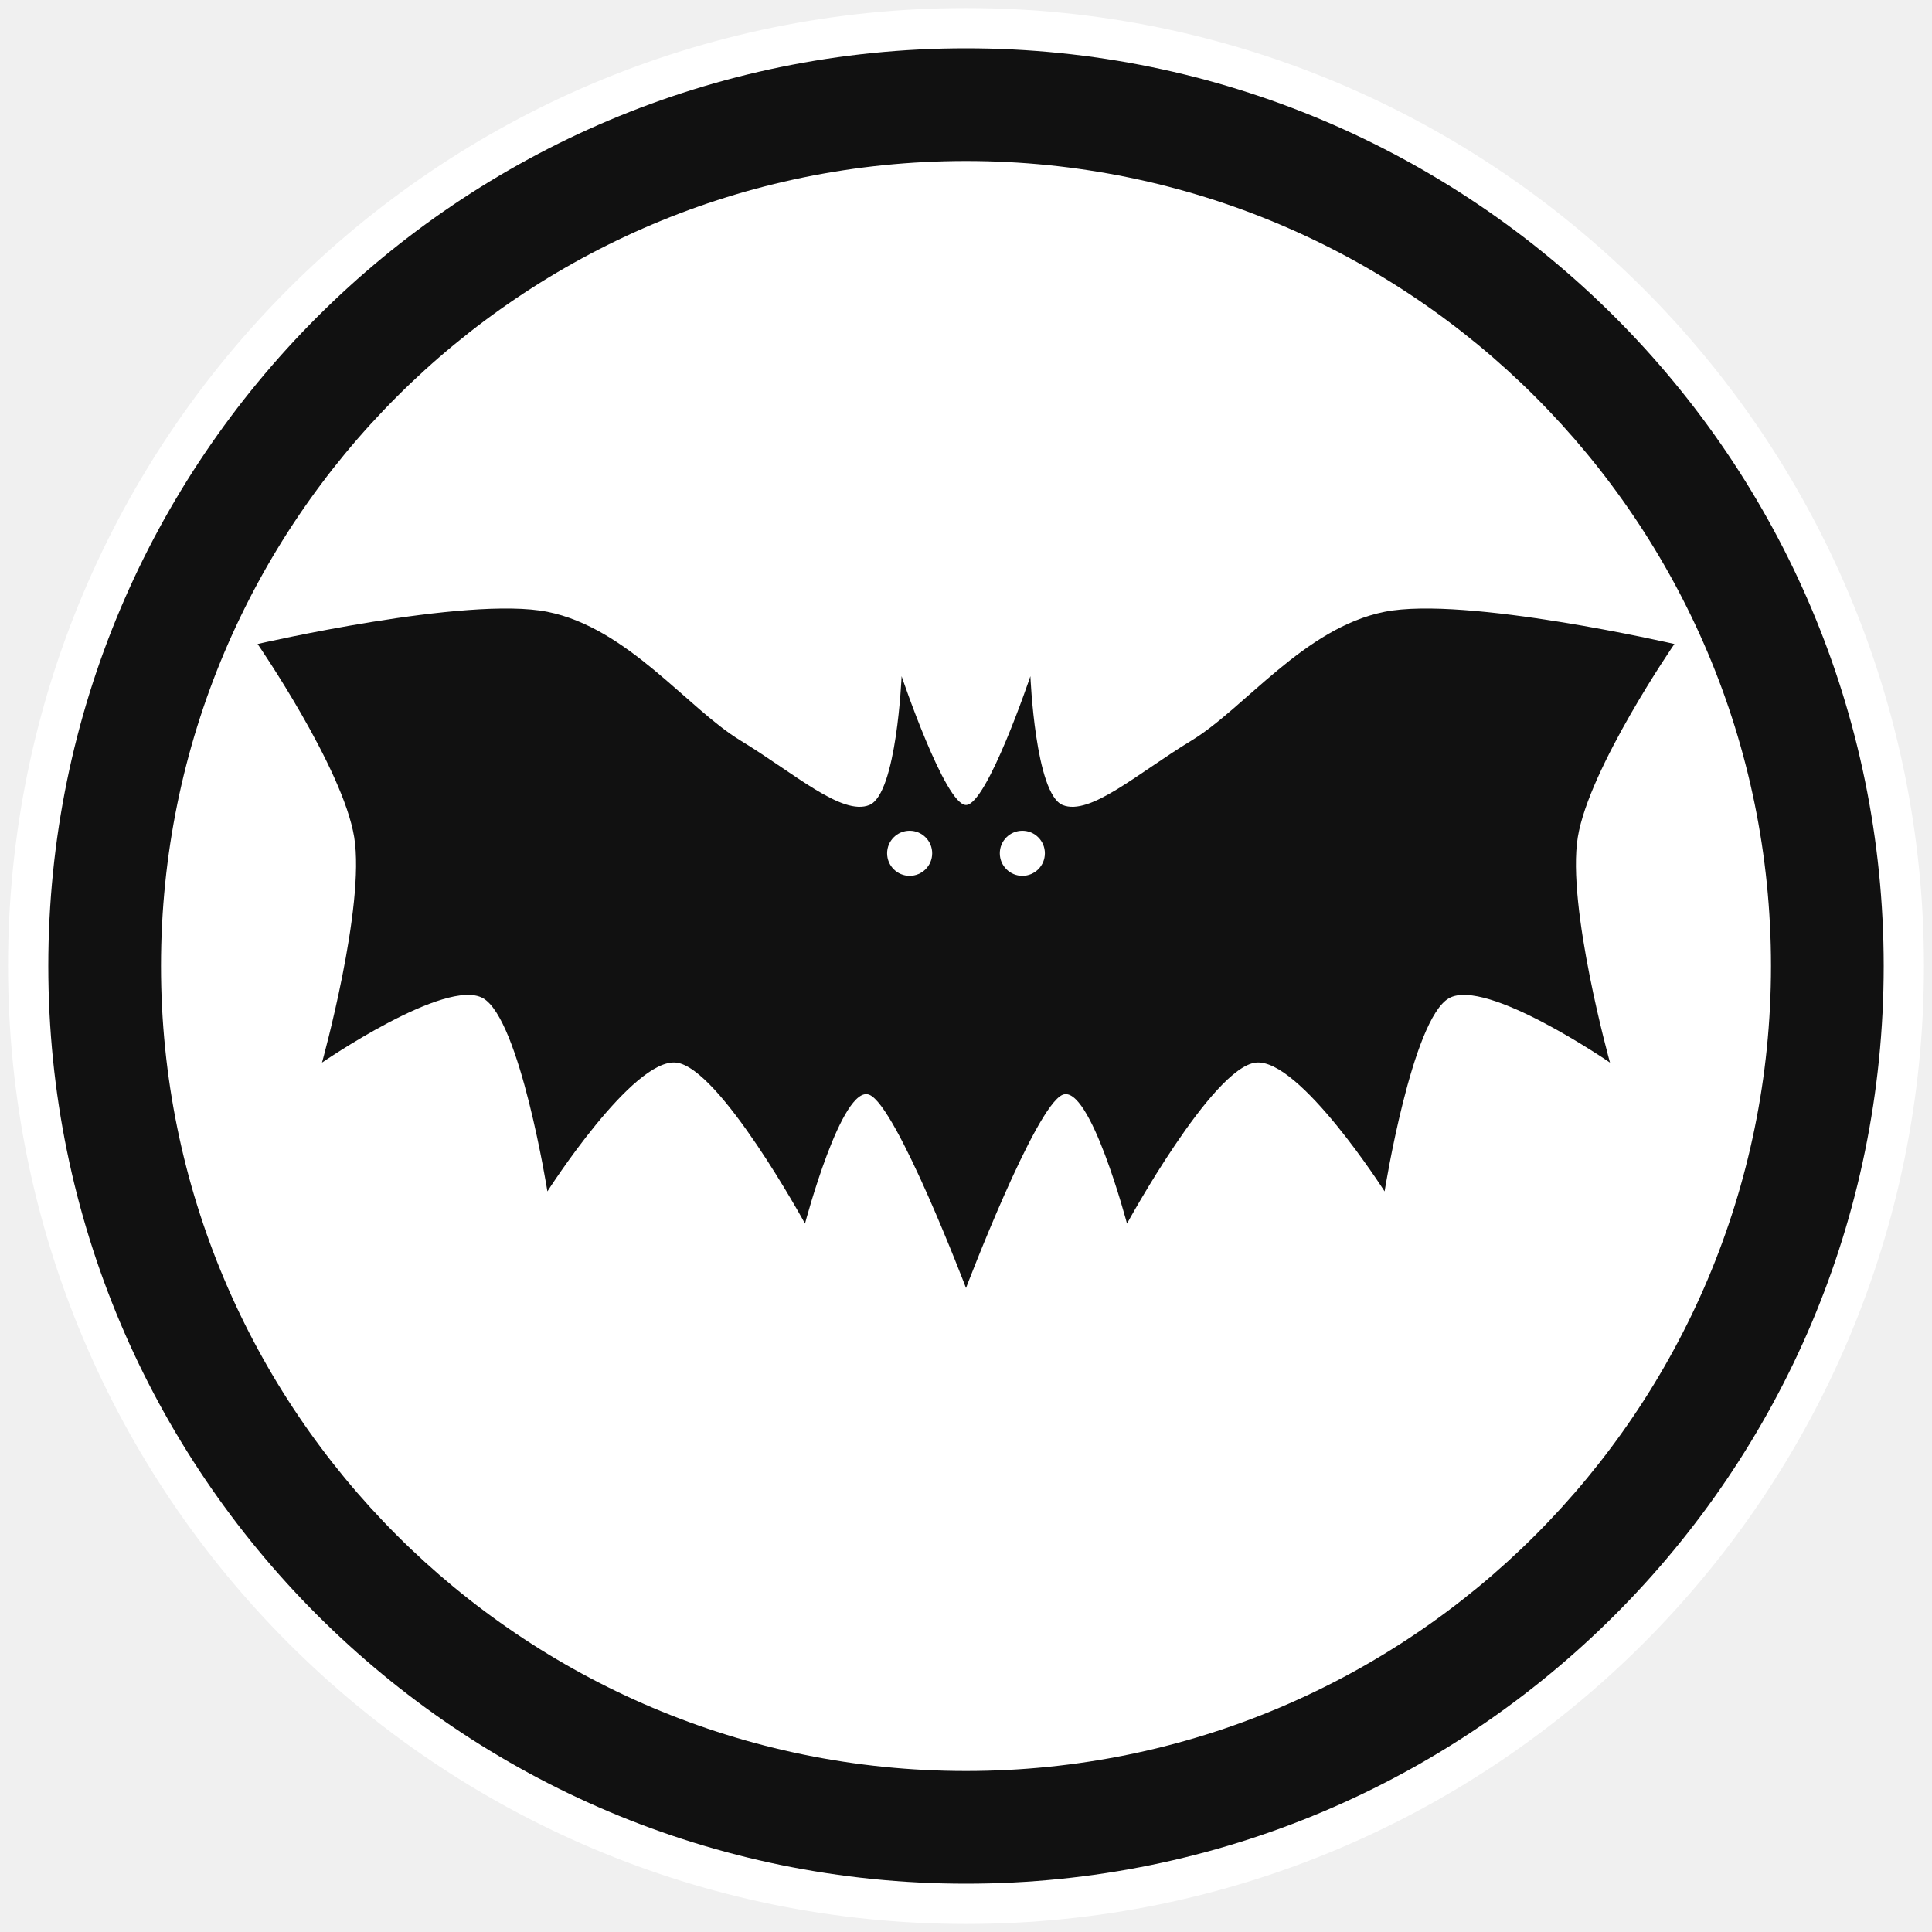
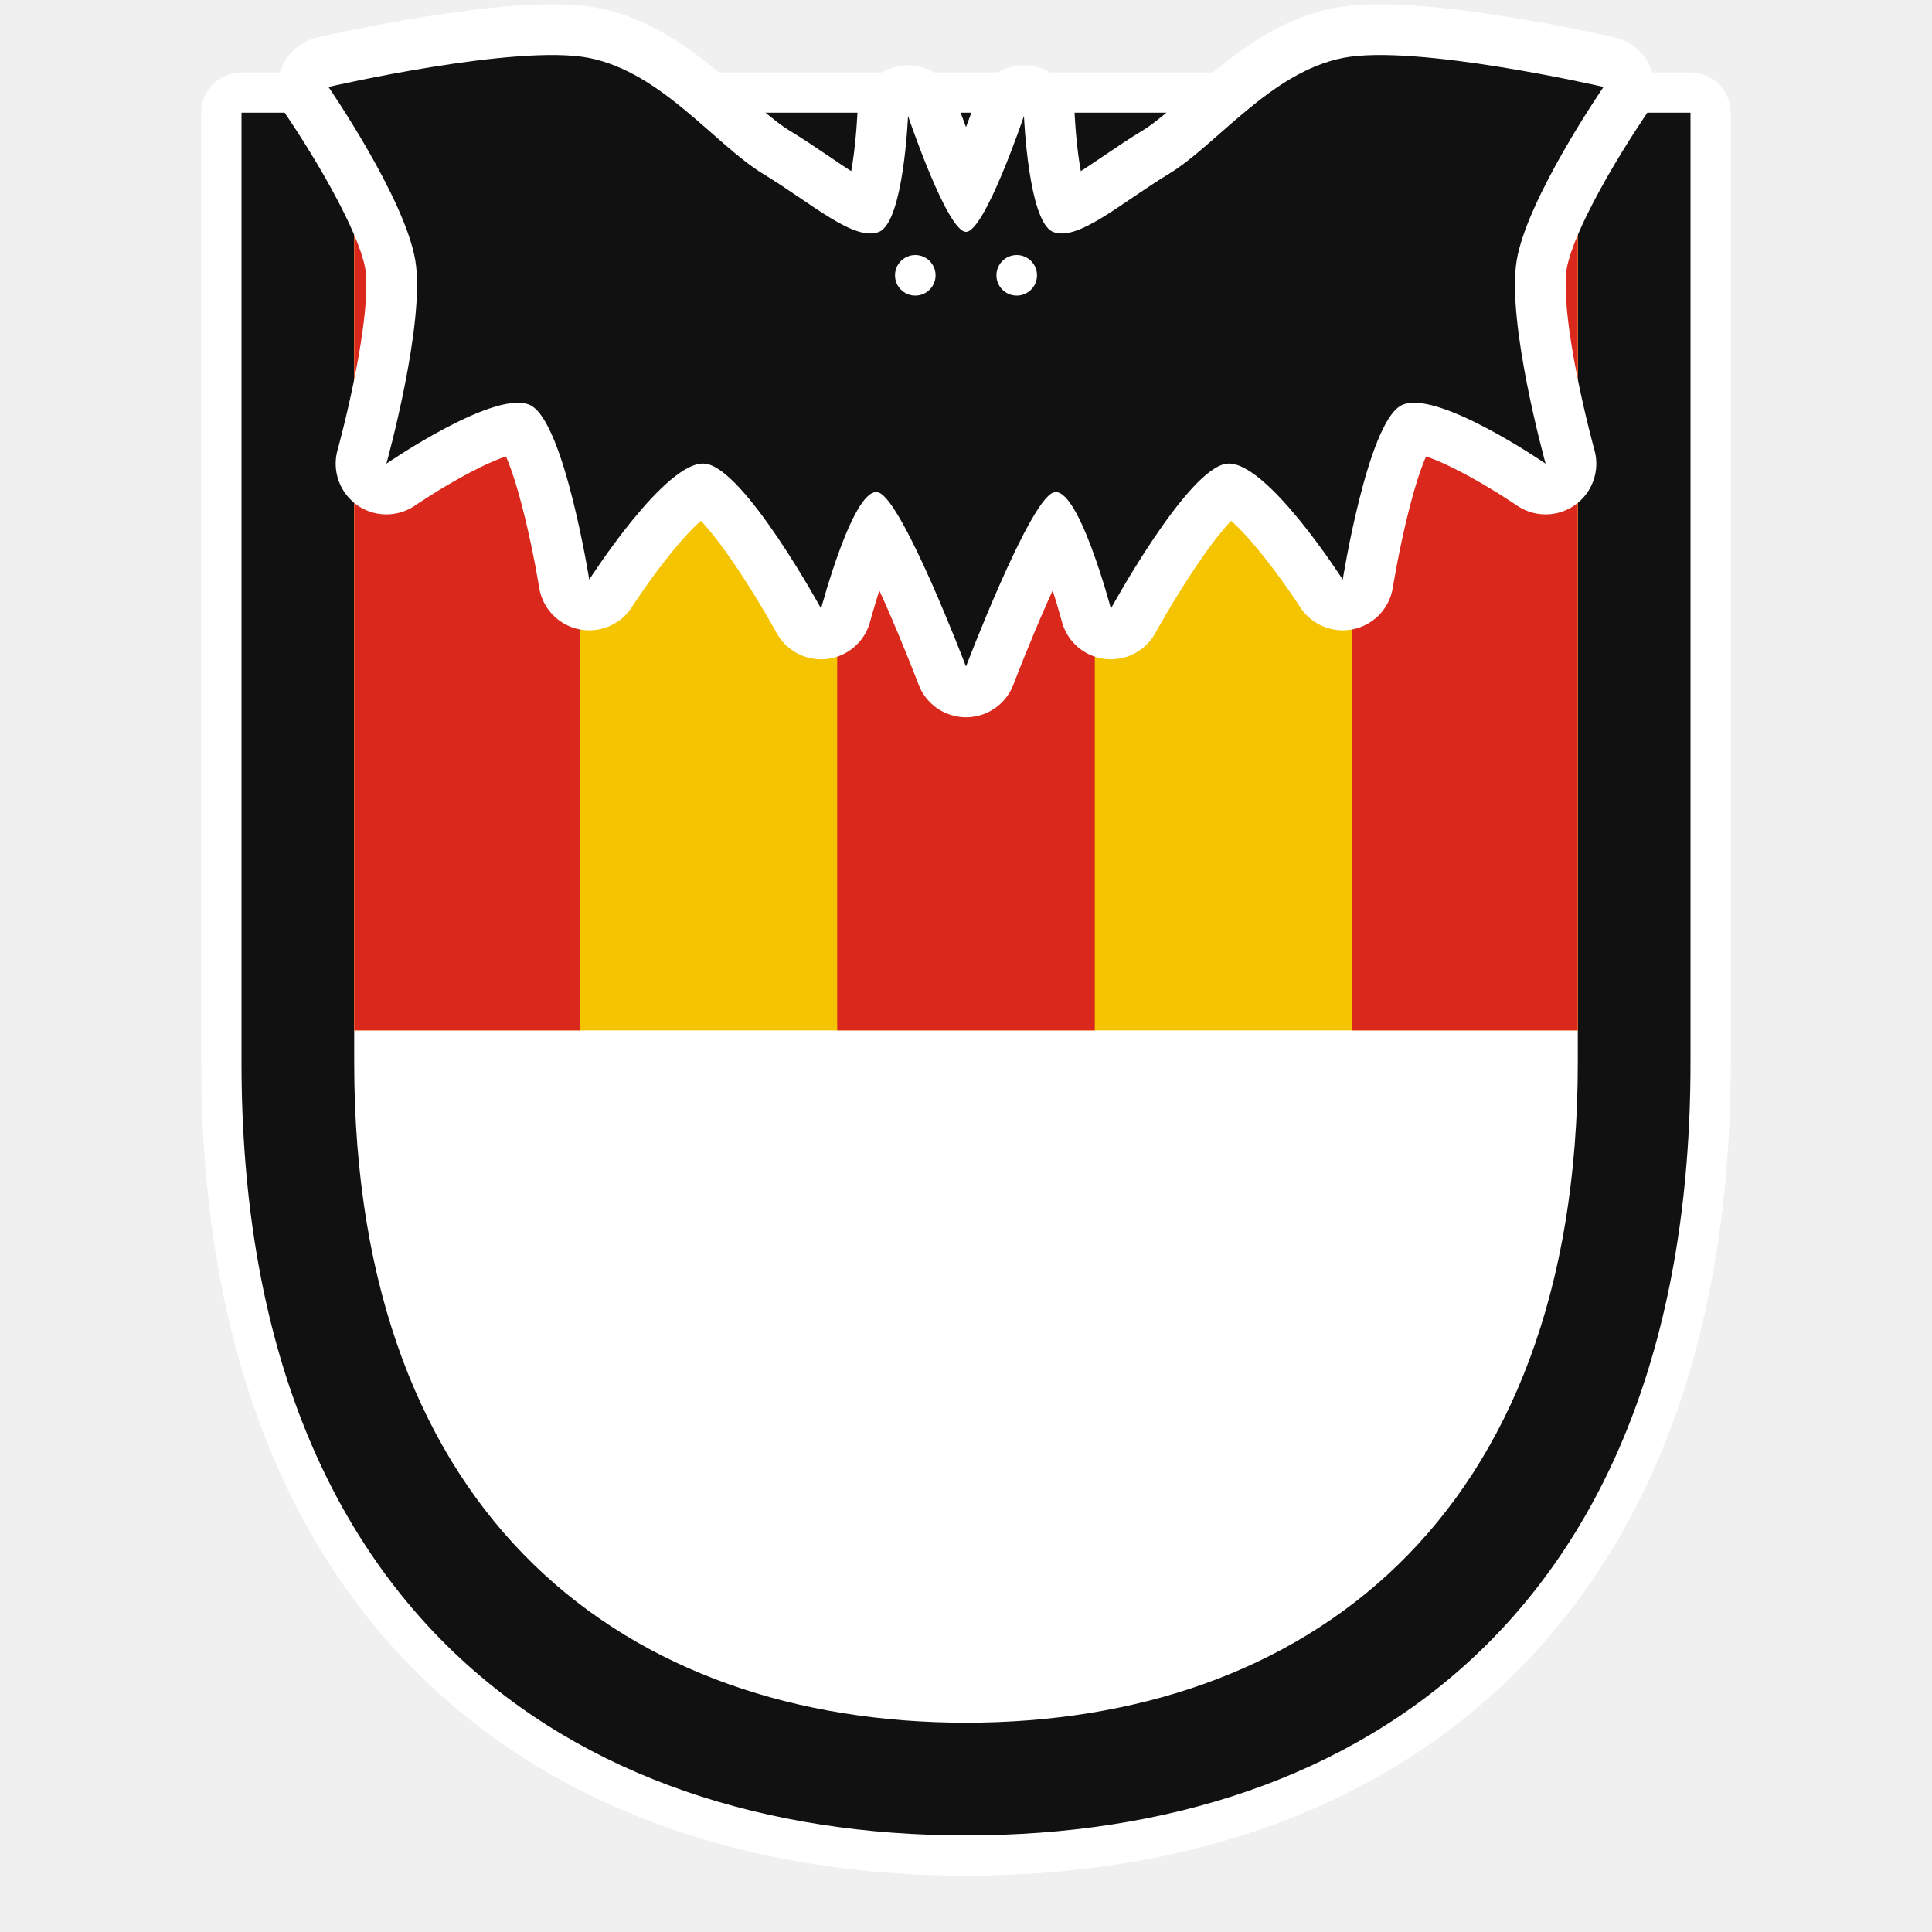
<svg xmlns="http://www.w3.org/2000/svg" viewBox="0 0 120 120" width="120" height="120">
  <defs>
    <clipPath id="c-valencia-s">
-       <path d="M10 60A50 50 0 1 1 110 60A50 50 0 1 1 10 60Z" />
+       <path d="M22 14L98 14L98 66C98 94.5 80.9 107 60 107C39.1 107 22 94.5 22 66Z" />
    </clipPath>
  </defs>
-   <path d="M3 60A57 57 0 1 1 117 60A57 57 0 1 1 3 60Z" fill="#fff" stroke="#fff" stroke-width="5" stroke-linejoin="round" />
-   <path d="M3 60A57 57 0 1 1 117 60A57 57 0 1 1 3 60Z" fill="#111" />
-   <path d="M10 60A50 50 0 1 1 110 60A50 50 0 1 1 10 60Z" fill="#fff" />
-   <g transform="translate(60 64) scale(1) translate(-50 -50)">
+   <path d="M15 7L105 7L105 66C105 99.8 84.8 114 60 114C35.3 114 15 99.8 15 66Z" fill="#fff" stroke="#fff" stroke-width="5" stroke-linejoin="round" />
+   <path d="M15 7L105 7L105 66C105 99.8 84.8 114 60 114C35.3 114 15 99.8 15 66Z" fill="#111" />
+   <path d="M22 14L98 14L98 66C98 94.5 80.9 107 60 107C39.1 107 22 94.5 22 66Z" fill="#fff" />
+   <g clip-path="url(#c-valencia-s)">
+     <rect x="0" y="0" width="120" height="64" fill="#f5c400" />
+   </g>
+   <g clip-path="url(#c-valencia-s)">
+     <g fill="#da291c">
+       <rect x="20" y="0" width="16" height="64" />
+       <rect x="52" y="0" width="16" height="64" />
+       <rect x="84" y="0" width="16" height="64" />
+     </g>
+   </g>
+   <g transform="translate(60 27) scale(0.9) translate(-50 -50)">
+     <path d="M50 36C48.7 36 46 28 46 28C46 28 45.7 35.3 44 36C42.3 36.7 39.3 34 36 32C32.7 30 29 25 24 24C19 23 6 26 6 26C6 26 11.3 33.7 12 38C12.7 42.3 10 52 10 52C10 52 17.7 46.7 20 48C22.3 49.3 24 60 24 60C24 60 29.3 51.7 32 52C34.7 52.3 40 62 40 62C40 62 42.3 53.3 44 54C45.7 54.7 50 66 50 66C50 66 54.3 54.7 56 54C57.7 53.3 60 62 60 62C60 62 65.3 52.3 68 52C70.7 51.7 76 60 76 60C76 60 77.7 49.3 80 48C82.3 46.7 90 52 90 52C90 52 87.3 42.3 88 38C88.7 33.7 94 26 94 26C94 26 81 23 76 24C71 25 67.3 30 64 32C60.7 34 57.7 36.7 56 36C54.3 35.3 54 28 54 28C54 28 51.3 36 50 36Z" fill="#fff" stroke="#fff" stroke-width="7" stroke-linejoin="round" />
    <path d="M50 36C48.7 36 46 28 46 28C46 28 45.7 35.3 44 36C42.3 36.7 39.3 34 36 32C32.7 30 29 25 24 24C19 23 6 26 6 26C6 26 11.3 33.7 12 38C12.7 42.3 10 52 10 52C10 52 17.7 46.7 20 48C22.3 49.3 24 60 24 60C24 60 29.3 51.7 32 52C34.7 52.3 40 62 40 62C40 62 42.3 53.3 44 54C45.7 54.7 50 66 50 66C50 66 54.3 54.7 56 54C57.7 53.3 60 62 60 62C60 62 65.3 52.3 68 52C70.7 51.7 76 60 76 60C76 60 77.7 49.3 80 48C82.3 46.7 90 52 90 52C90 52 87.3 42.3 88 38C88.7 33.7 94 26 94 26C94 26 81 23 76 24C71 25 67.3 30 64 32C60.7 34 57.7 36.7 56 36C54.3 35.3 54 28 54 28C54 28 51.3 36 50 36Z" fill="#111" />
    <circle cx="46.5" cy="39" r="1.4" fill="#fff" />
    <circle cx="53.5" cy="39" r="1.4" fill="#fff" />
  </g>
</svg>
